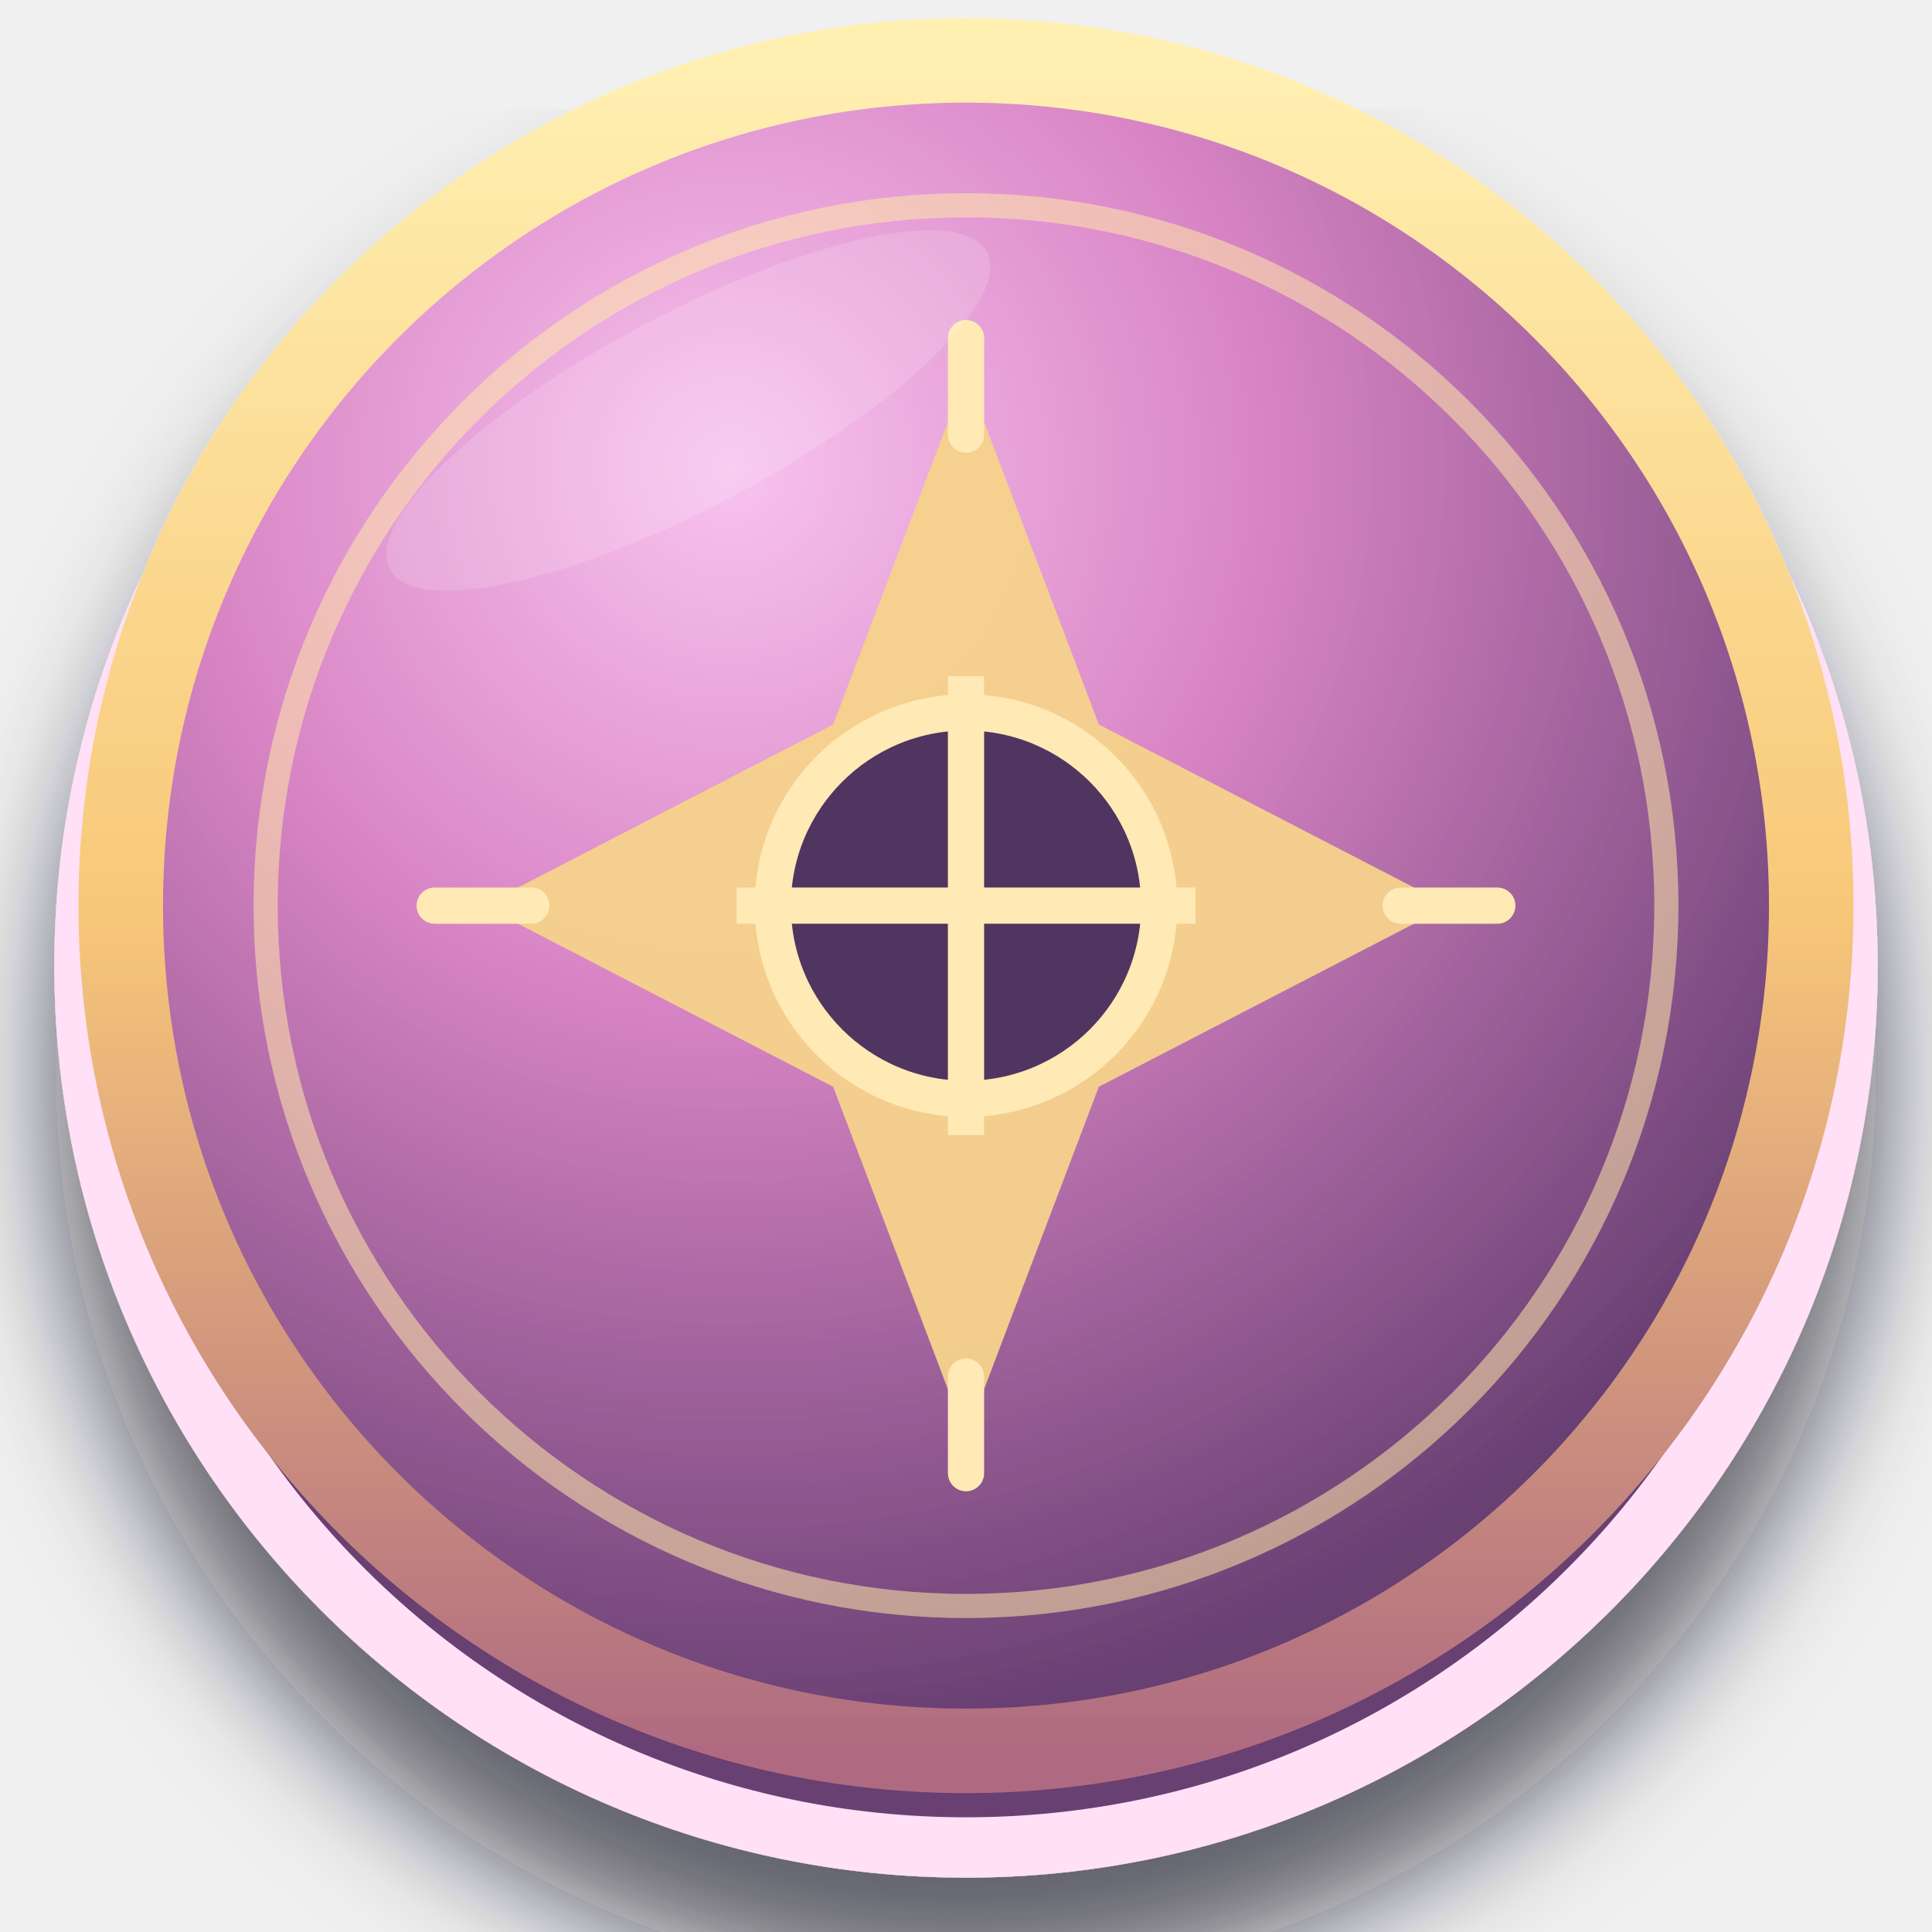
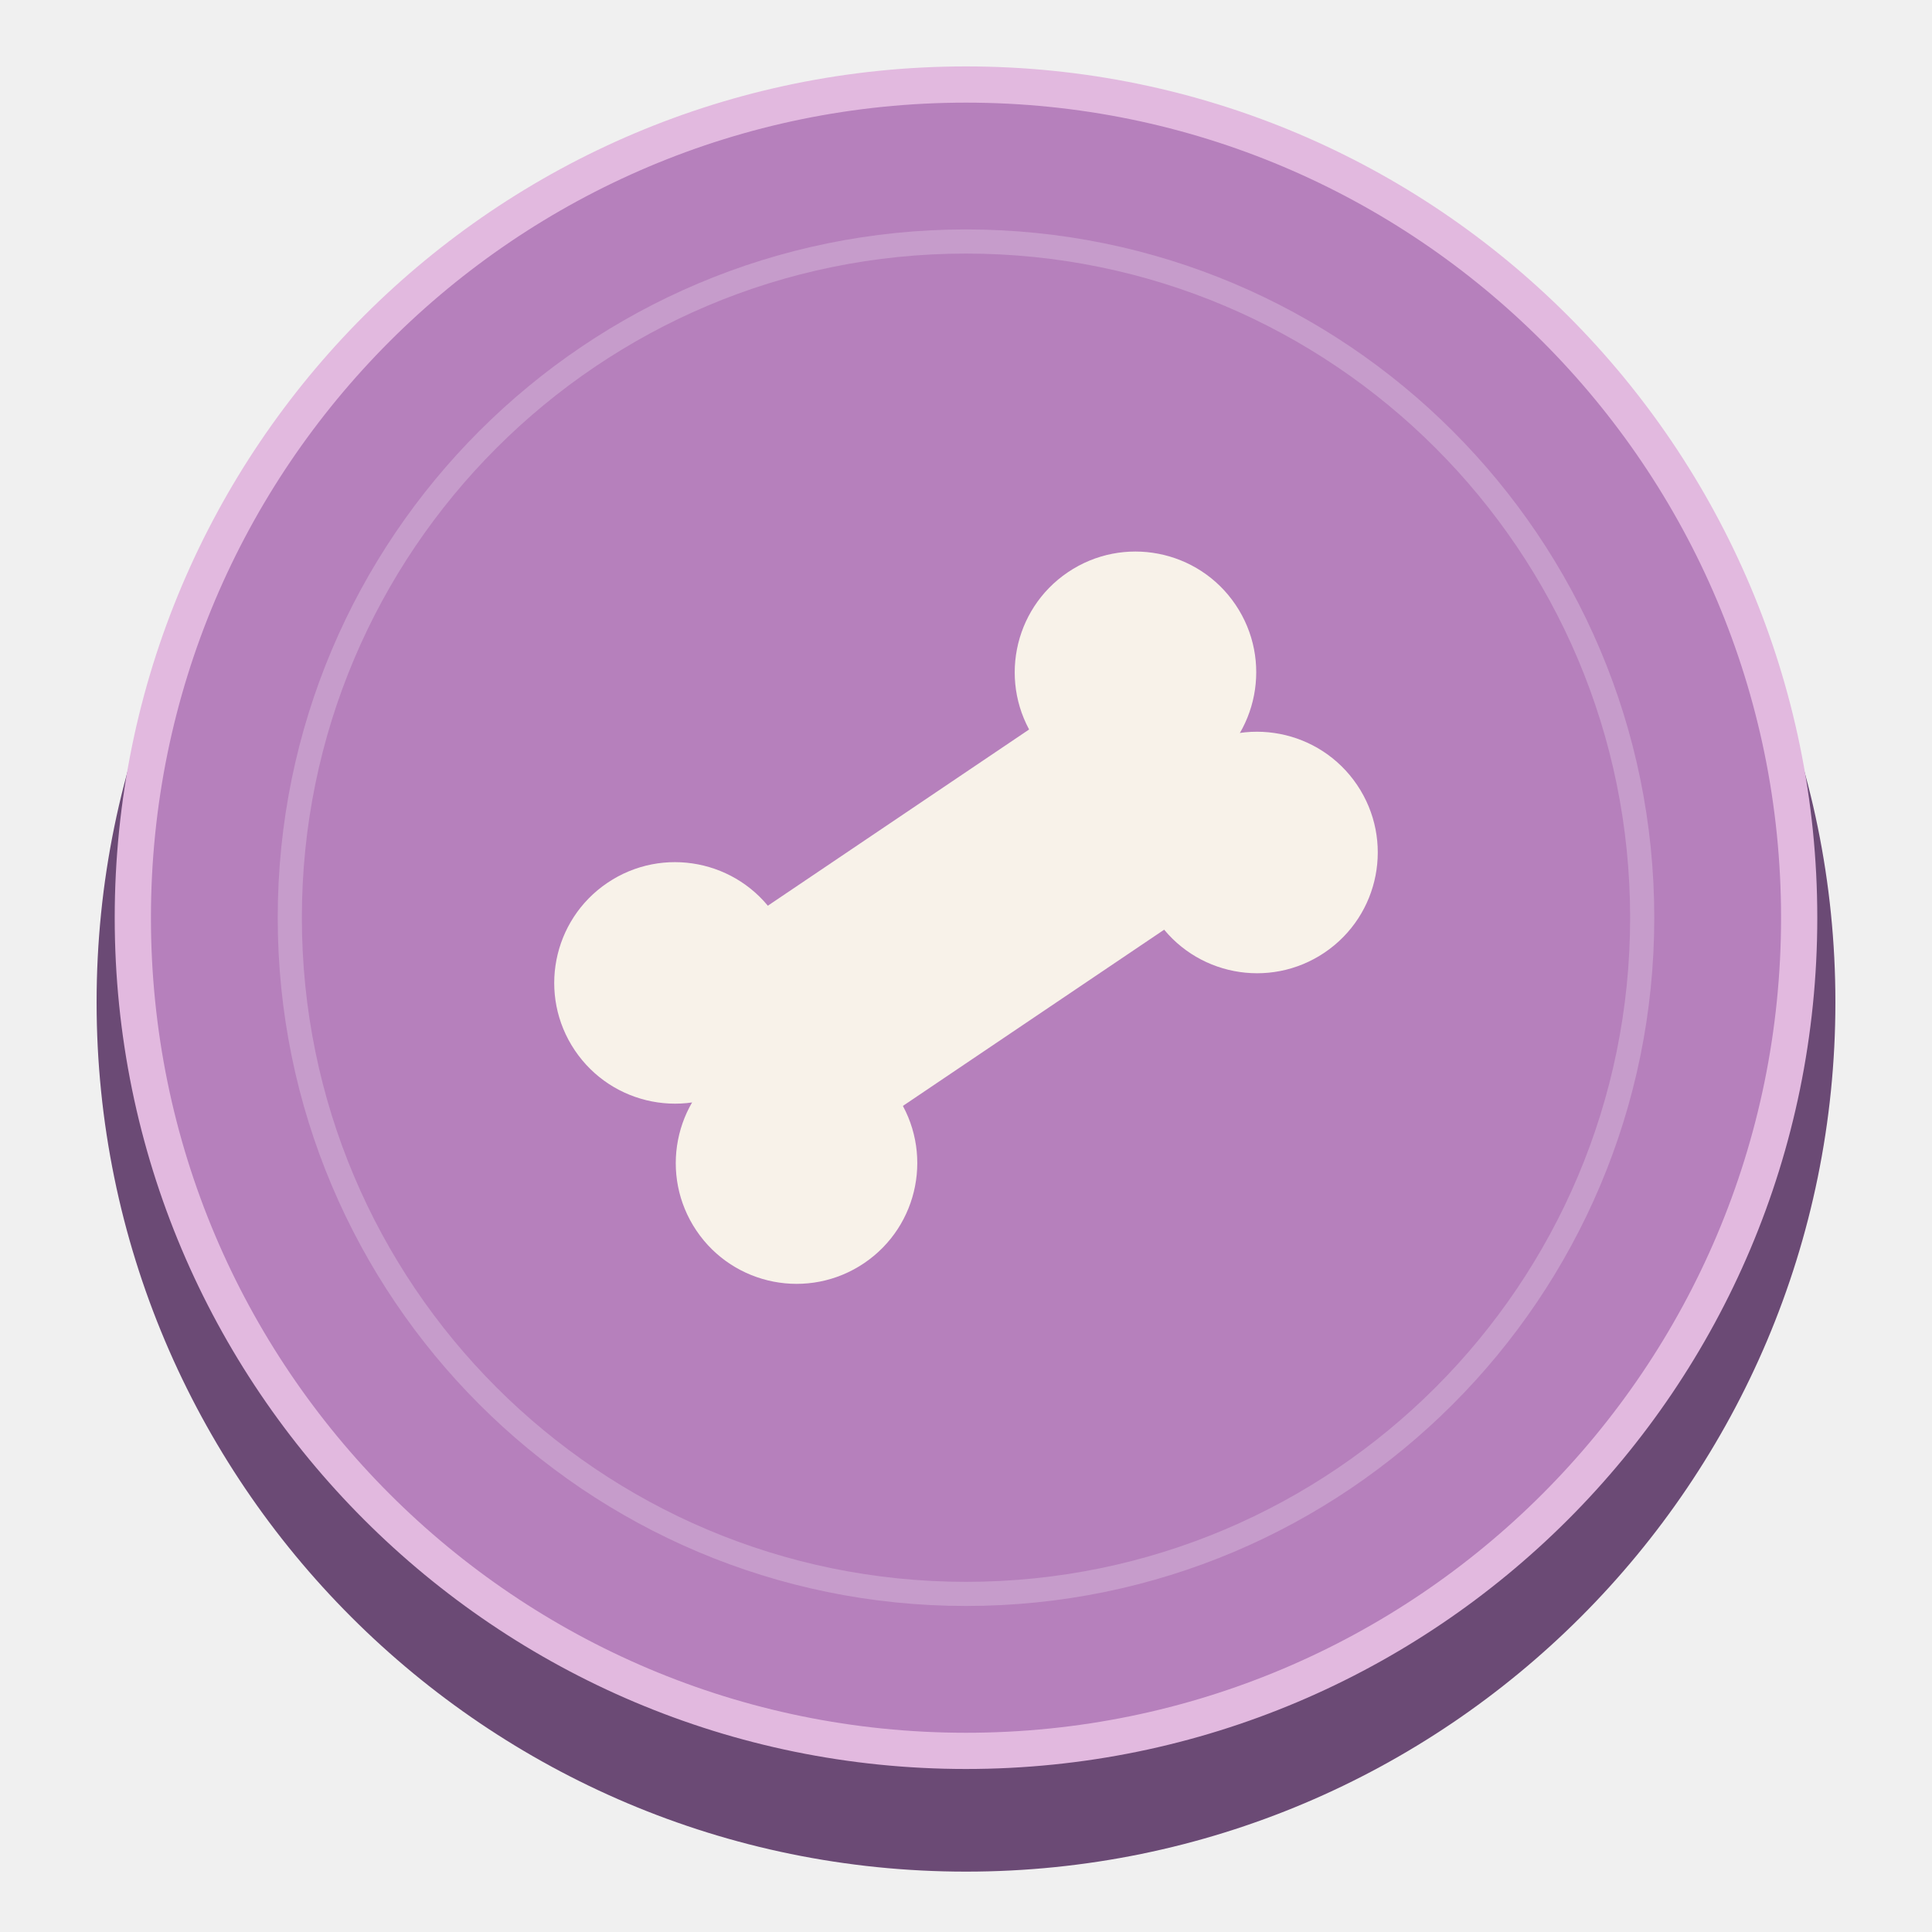
<svg xmlns="http://www.w3.org/2000/svg" width="160" height="160" viewBox="0 0 160 160">
-   <defs>
-     <radialGradient id="face" cx="36%" cy="24%" r="76%">
-       <stop stop-color="#f8c3ef" />
-       <stop offset=".42" stop-color="#d884c4" />
-       <stop offset="1" stop-color="#673f72" />
-     </radialGradient>
-     <linearGradient id="rim" x2="0" y2="1">
-       <stop stop-color="#fff0b2" />
-       <stop offset=".5" stop-color="#f8c879" />
-       <stop offset="1" stop-color="#af6b81" />
-     </linearGradient>
-     <filter id="s">
-       <feDropShadow dx="0" dy="9" stdDeviation="5" flood-color="#130b24" flood-opacity=".65" />
-     </filter>
-   </defs>
-   <g filter="url(#s)">
-     <circle cx="80" cy="80" r="73" fill="#673f72" stroke="#ffe0f7" stroke-width="5" />
-     <circle cx="80" cy="75" r="70" fill="url(#face)" stroke="url(#rim)" stroke-width="7" />
-     <circle cx="80" cy="75" r="58" fill="none" stroke="#ffe7a8" stroke-opacity=".55" stroke-width="2" />
-     <path d="M80 31 91 60l29 15-29 15-11 29-11-29-29-15 29-15Z" fill="#f6d28c" opacity=".95" />
-     <circle cx="80" cy="75" r="16" fill="#50365e" stroke="#ffe9b5" stroke-width="3" />
-     <path d="M80 56v38M61 75h38" stroke="#ffe9b5" stroke-width="3" />
-     <path d="M36 75h8m72 0h8M80 28v8m0 78v8" stroke="#ffe9b5" stroke-width="3" stroke-linecap="round" />
-     <ellipse cx="57" cy="34" rx="28" ry="8" fill="#fff" opacity=".15" transform="rotate(-28 57 34)" />
+   <circle cx="80" cy="83" r="72" fill="#6b4a75" />
+   <circle cx="80" cy="76" r="69" fill="#b680bc" stroke="#e2b9df" stroke-width="3" />
+   <circle cx="80" cy="76" r="56" fill="none" stroke="#fff" stroke-opacity=".22" stroke-width="2" />
+   <g transform="rotate(-34 80 76)" fill="#f8f2e9">
+     <rect x="54" y="66" width="52" height="20" rx="9" />
+     <circle cx="57" cy="67" r="10" />
+     <circle cx="57" cy="85" r="10" />
+     <circle cx="103" cy="67" r="10" />
+     <circle cx="103" cy="85" r="10" />
  </g>
</svg>
